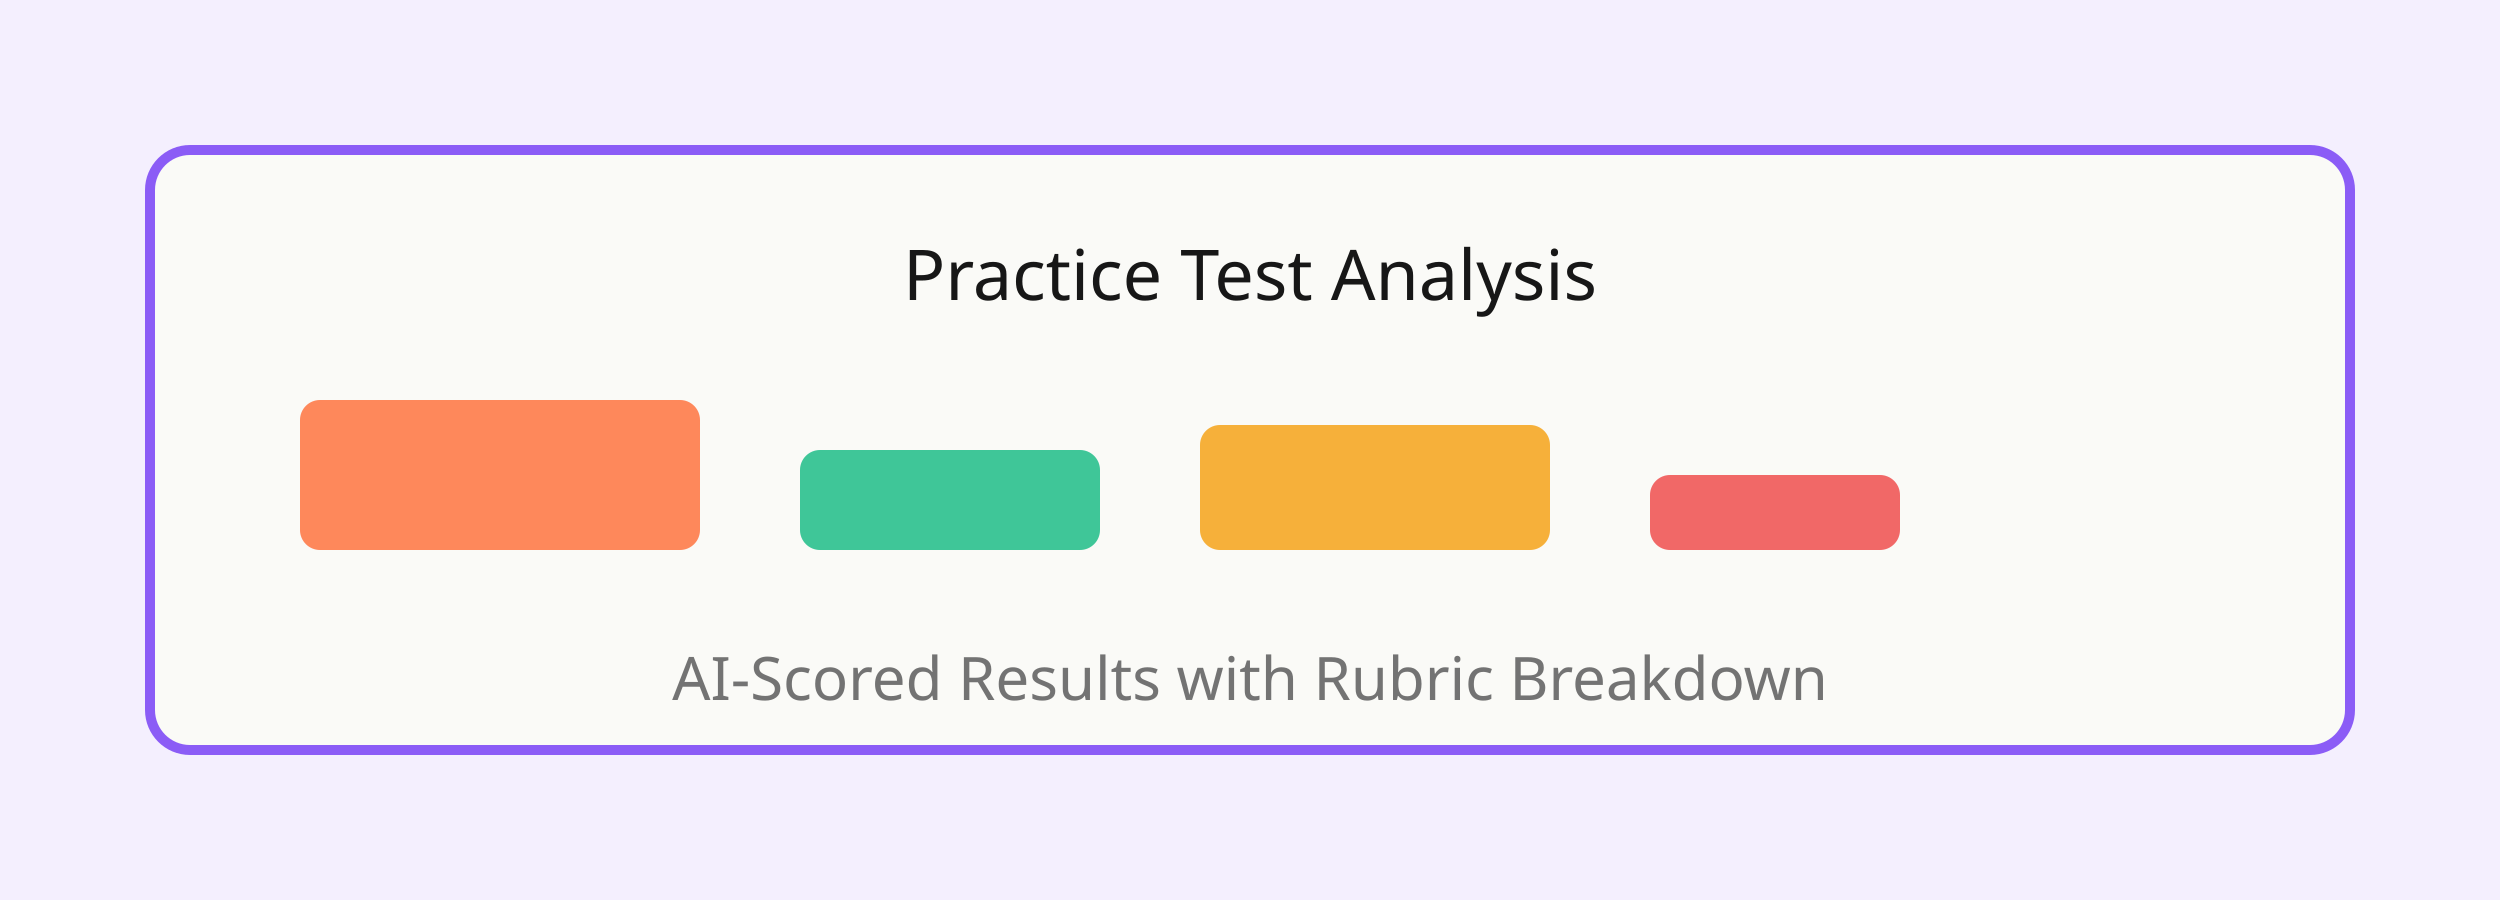
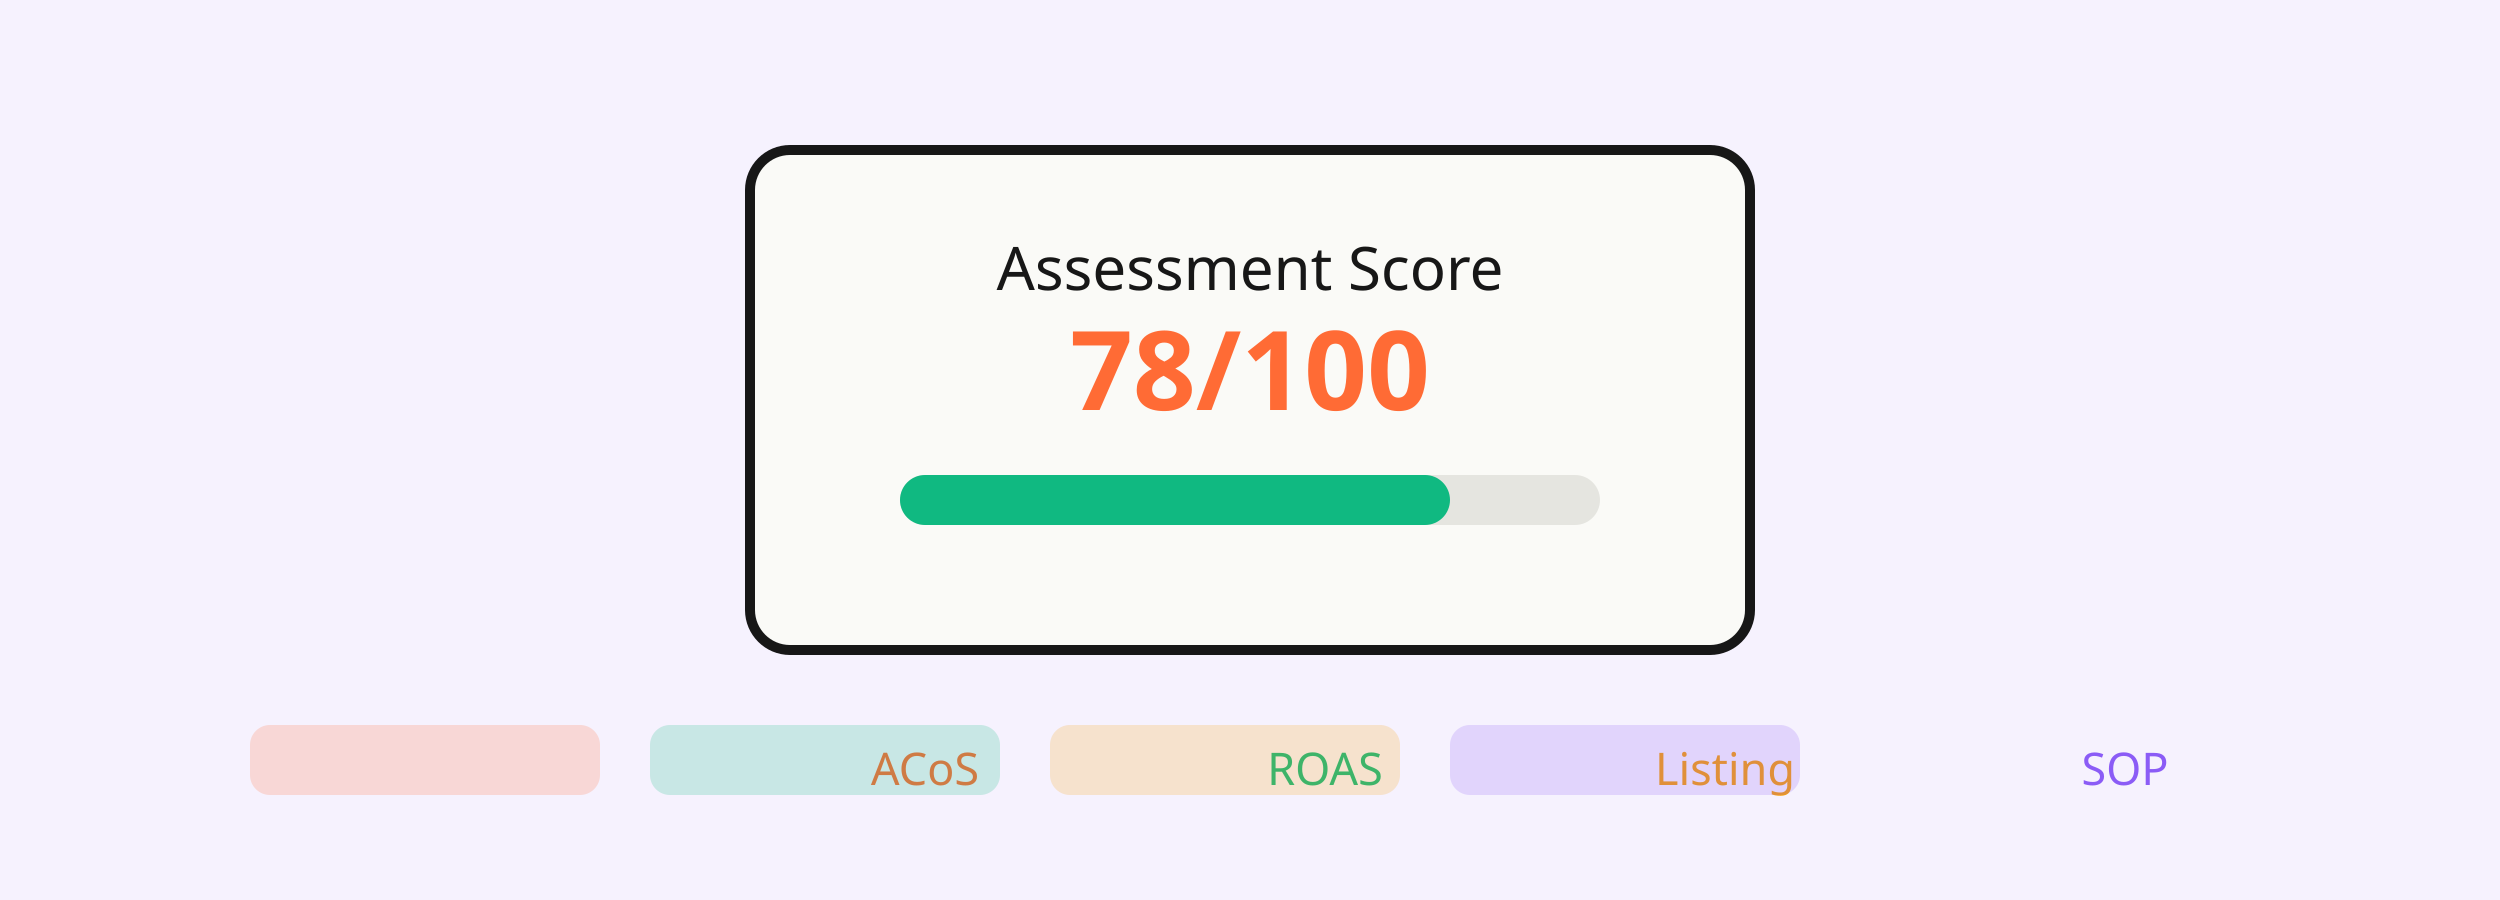
- <svg xmlns="http://www.w3.org/2000/svg" width="500" height="180" viewBox="0 0 500 180">
-   <rect width="500" height="180" fill="#8B5CF6" opacity="0.1" />
-   <rect x="30" y="30" width="440" height="120" rx="8" fill="#FAFAF7" stroke="#8B5CF6" stroke-width="2" />
-   <text x="250" y="60" text-anchor="middle" font-family="system-ui" font-size="14" fill="#171717">Practice Test Analysis</text>
-   <rect x="60" y="80" width="80" height="30" rx="4" fill="#FF6B35" opacity="0.8" />
-   <rect x="160" y="90" width="60" height="20" rx="4" fill="#10B981" opacity="0.8" />
-   <rect x="240" y="85" width="70" height="25" rx="4" fill="#F59E0B" opacity="0.8" />
-   <rect x="330" y="95" width="50" height="15" rx="4" fill="#EF4444" opacity="0.8" />
-   <text x="250" y="140" text-anchor="middle" font-family="system-ui" font-size="12" fill="#737373">AI-Scored Results with Rubric Breakdown</text>
+ <svg xmlns="http://www.w3.org/2000/svg" viewBox="0 0 500 180" width="500" height="180">
+   <rect width="500" height="180" fill="#8B5CF6" opacity="0.08" />
+   <rect x="150" y="30" width="200" height="100" rx="8" fill="#FAFAF7" stroke="#171717" stroke-width="2" />
+   <text x="250" y="58" text-anchor="middle" font-family="system-ui" font-size="12" fill="#171717">Assessment Score</text>
+   <text x="250" y="82" text-anchor="middle" font-family="system-ui" font-size="22" font-weight="700" fill="#FF6B35">78/100</text>
+   <rect x="180" y="95" width="140" height="10" rx="5" fill="#E5E5E0" />
+   <rect x="180" y="95" width="110" height="10" rx="5" fill="#10B981" />
+   <rect x="50" y="145" width="70" height="14" rx="4" fill="#FF6B35" opacity="0.2" />
+   <text x="185" y="157" text-anchor="middle" font-family="system-ui" font-size="9" fill="#FF6B35">ACoS</text>
+   <rect x="130" y="145" width="70" height="14" rx="4" fill="#10B981" opacity="0.2" />
+   <text x="265" y="157" text-anchor="middle" font-family="system-ui" font-size="9" fill="#10B981">ROAS</text>
+   <rect x="210" y="145" width="70" height="14" rx="4" fill="#F59E0B" opacity="0.2" />
+   <text x="345" y="157" text-anchor="middle" font-family="system-ui" font-size="9" fill="#F59E0B">Listing</text>
+   <rect x="290" y="145" width="70" height="14" rx="4" fill="#8B5CF6" opacity="0.2" />
+   <text x="425" y="157" text-anchor="middle" font-family="system-ui" font-size="9" fill="#8B5CF6">SOP</text>
</svg>
